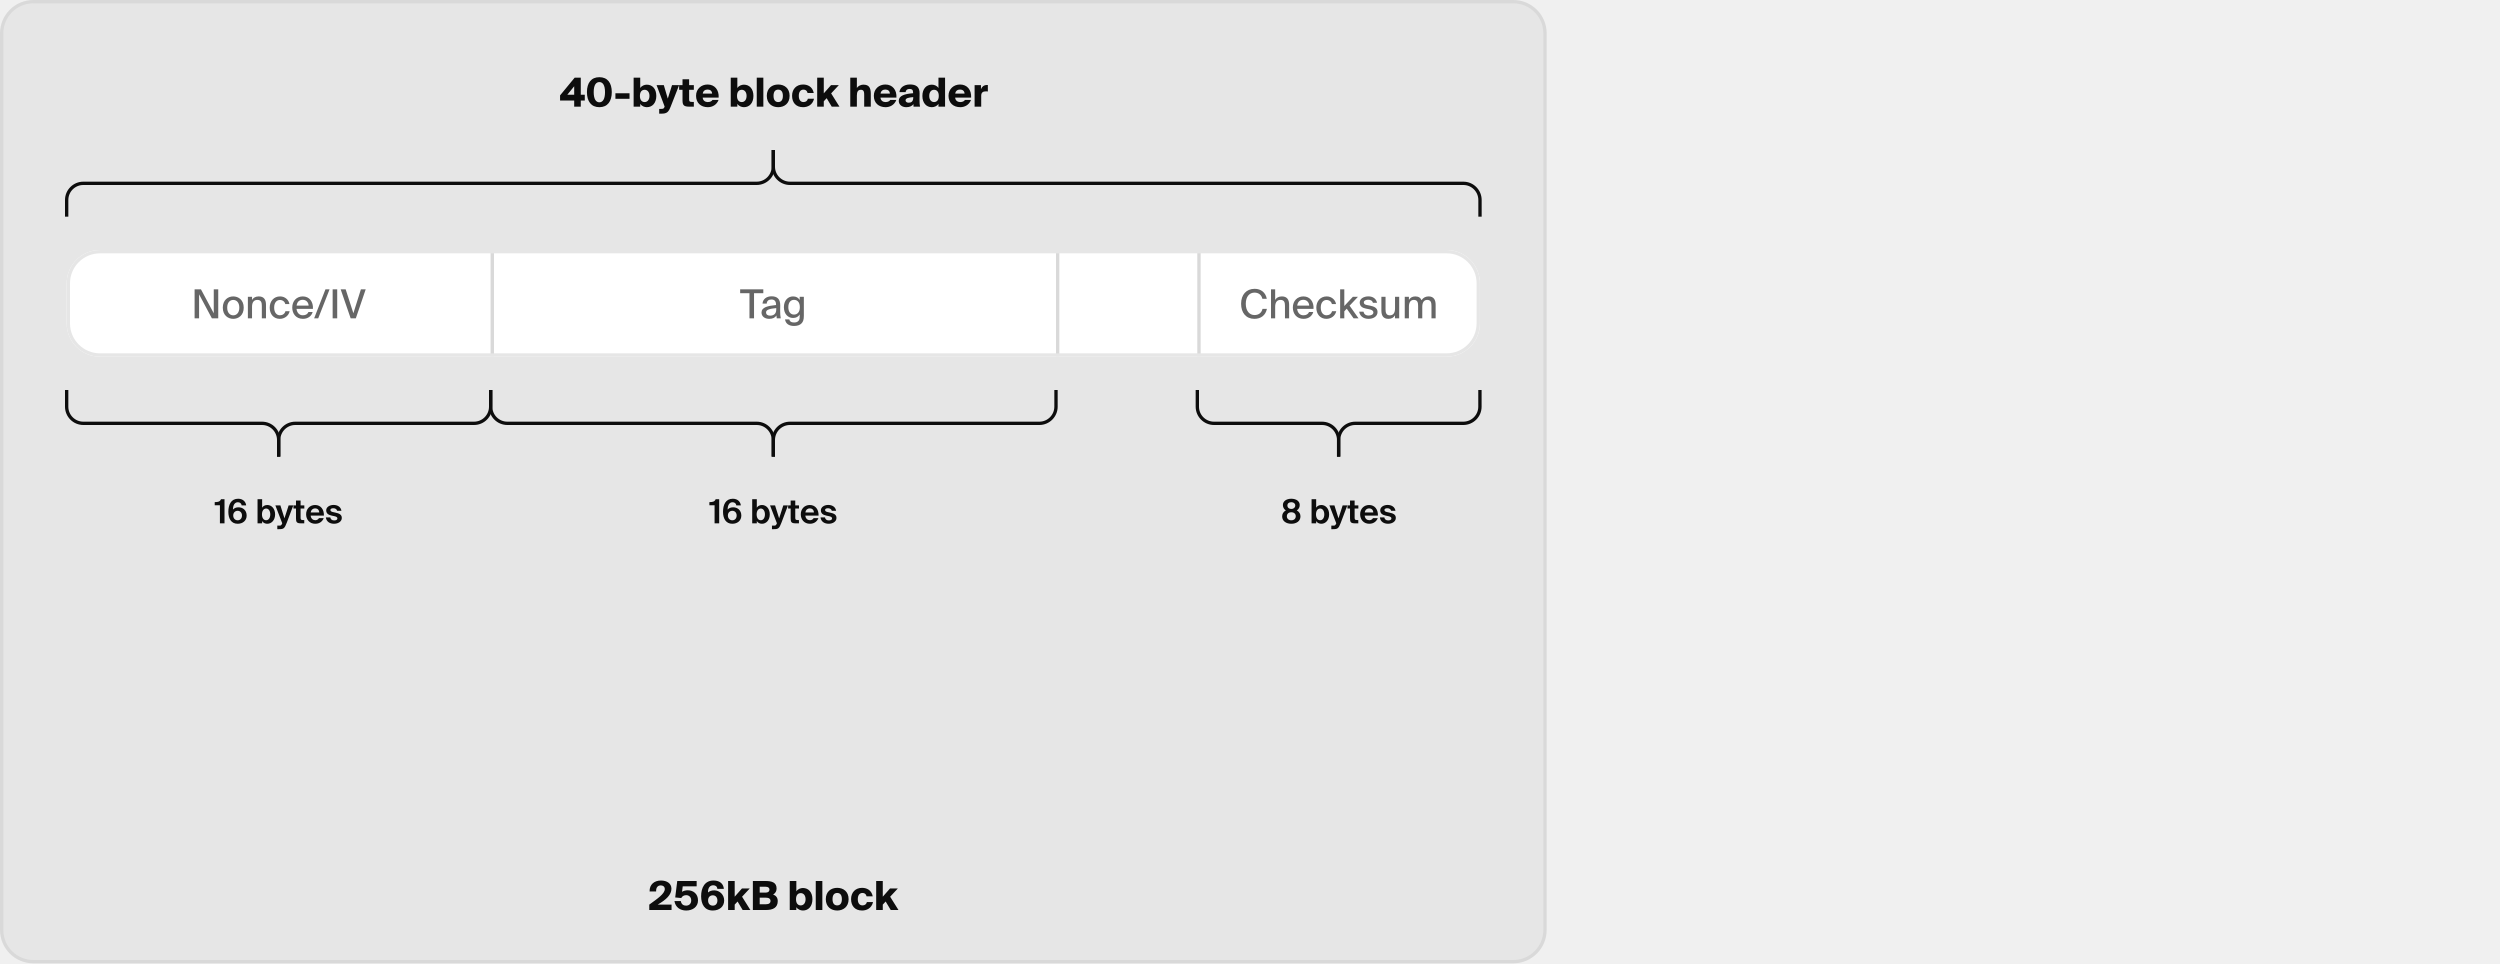
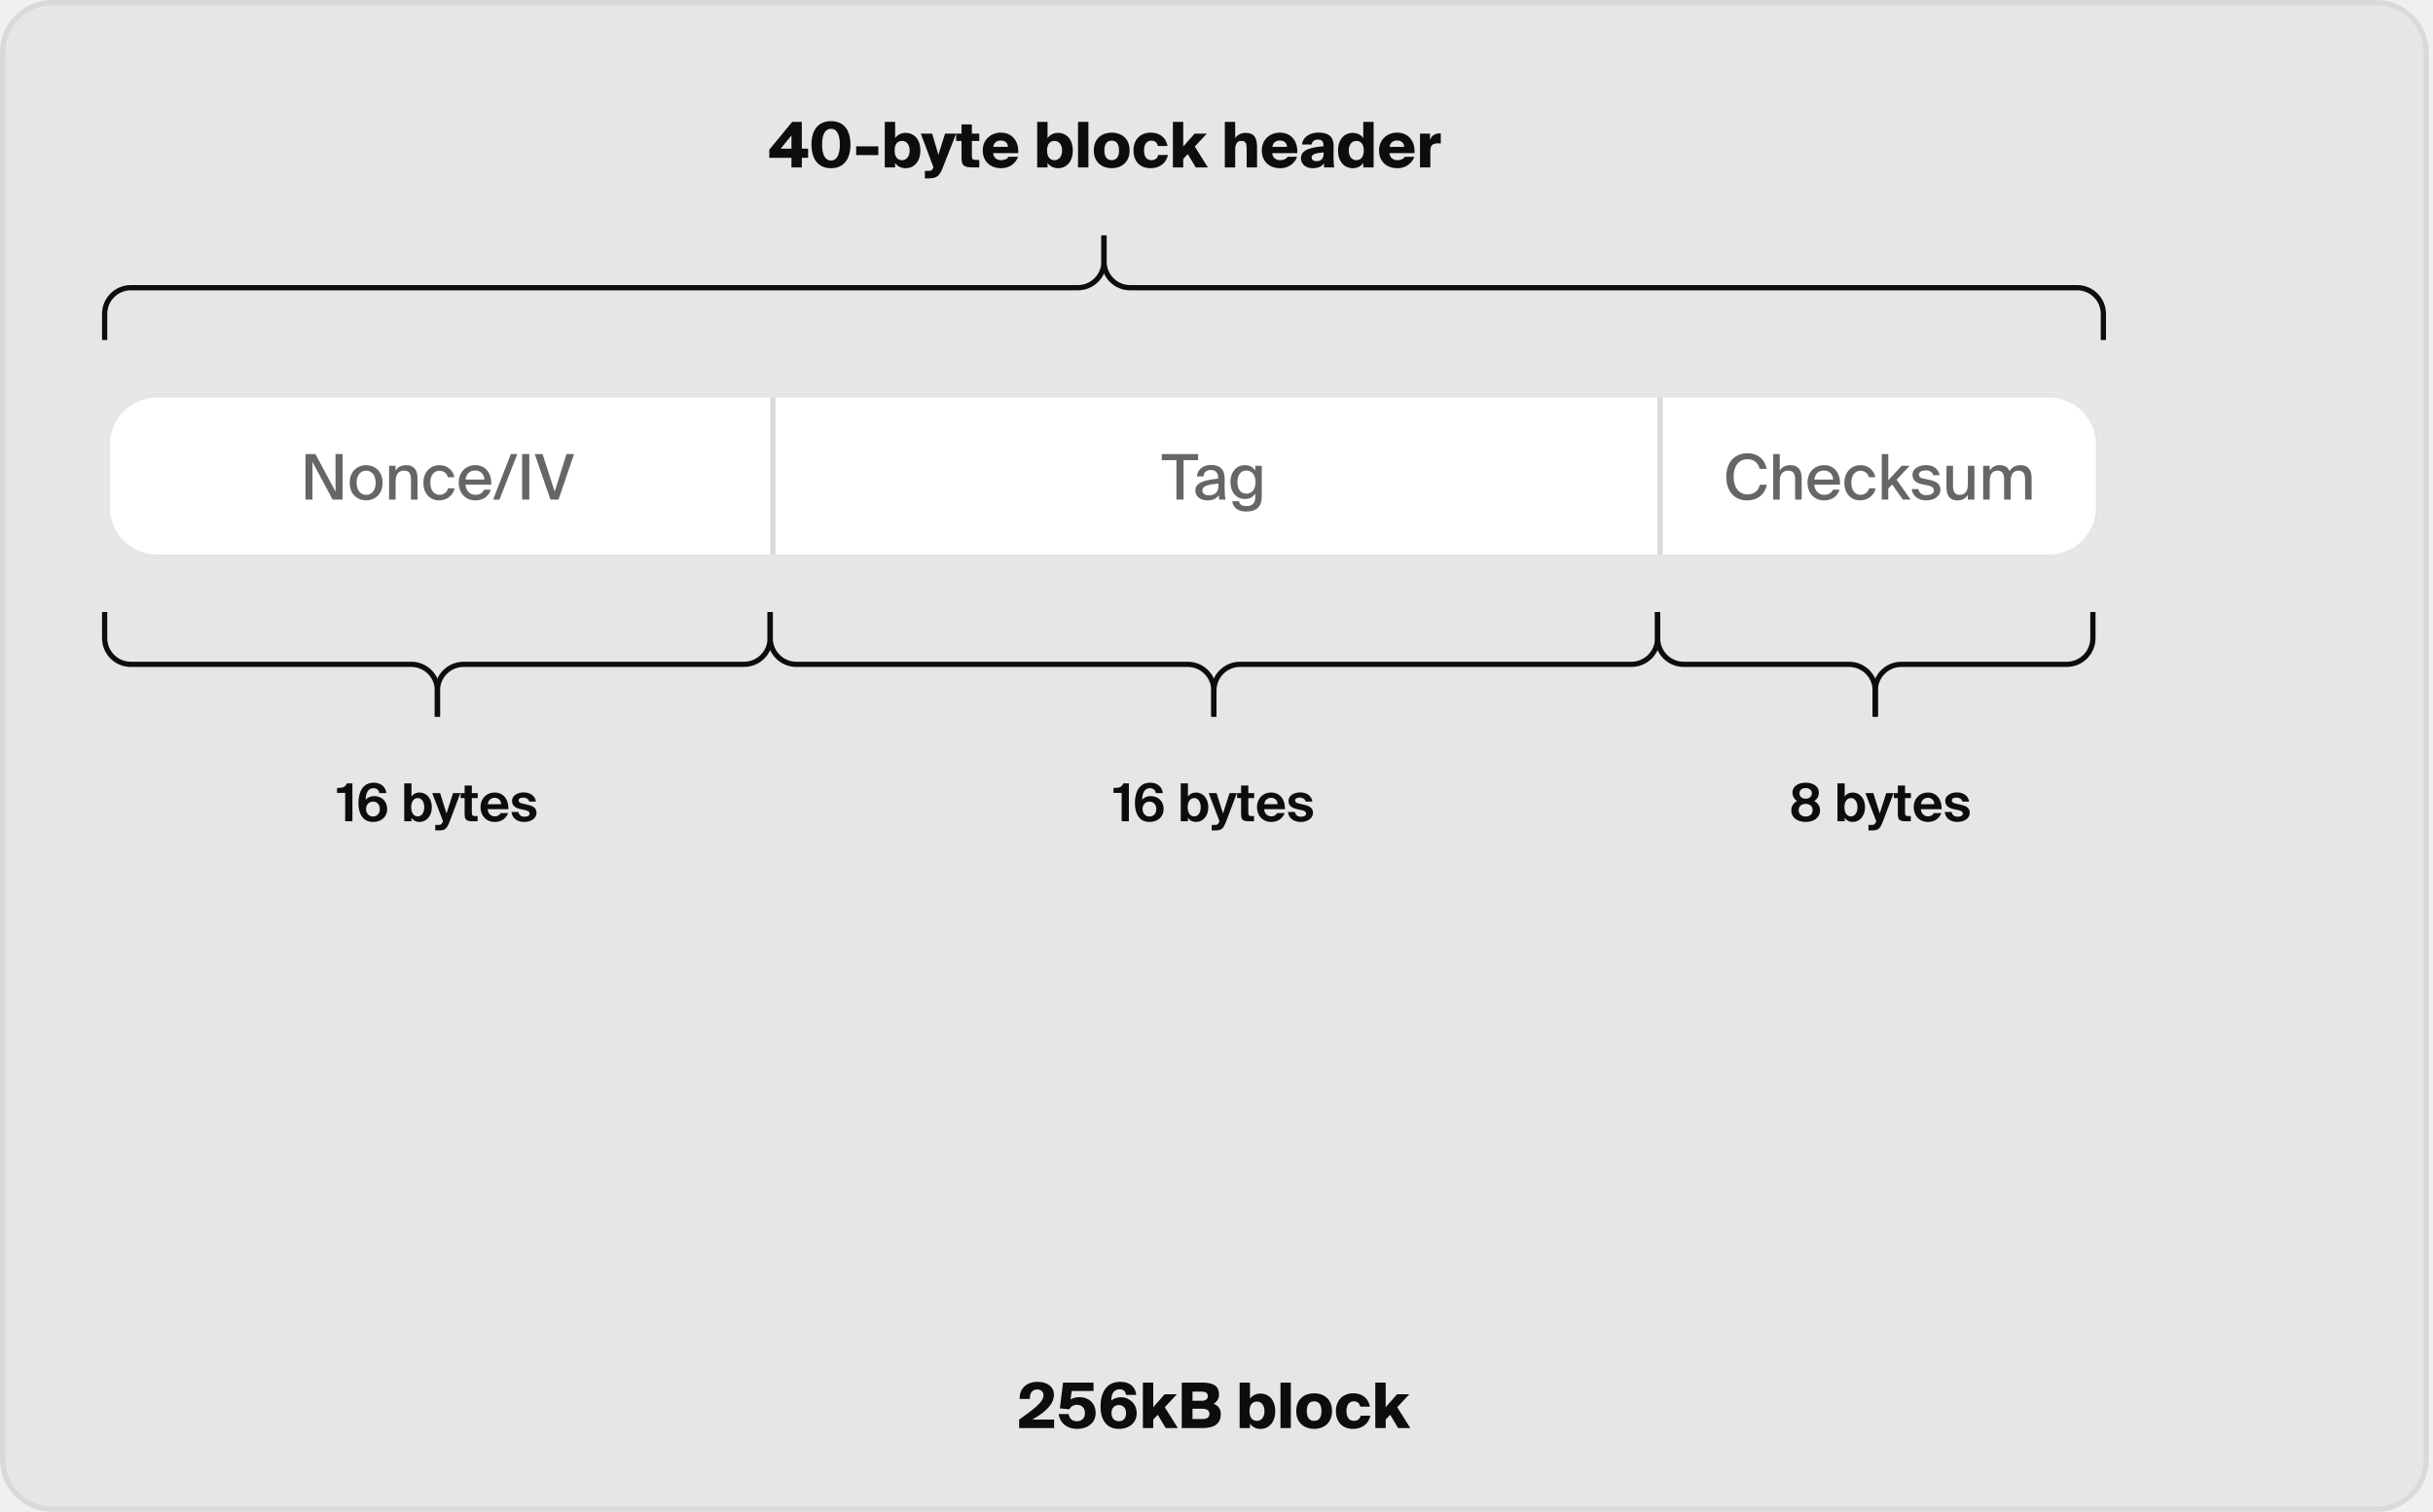
- <svg xmlns="http://www.w3.org/2000/svg" width="750" height="289" viewBox="0 0 750 289" fill="none">
-   <path d="M10 0.5H454C459.247 0.5 463.5 4.753 463.5 10V279C463.5 284.247 459.247 288.5 454 288.5H10C4.753 288.5 0.5 284.247 0.5 279V10C0.5 4.753 4.753 0.5 10 0.5Z" fill="#FAFAFA" />
-   <path d="M10 0.5H454C459.247 0.5 463.5 4.753 463.5 10V279C463.5 284.247 459.247 288.5 454 288.5H10C4.753 288.5 0.5 284.247 0.5 279V10C0.5 4.753 4.753 0.5 10 0.5Z" fill="#E6E6E6" />
-   <path d="M10 0.5H454C459.247 0.5 463.5 4.753 463.5 10V279C463.5 284.247 459.247 288.5 454 288.5H10C4.753 288.5 0.5 284.247 0.5 279V10C0.5 4.753 4.753 0.5 10 0.5Z" stroke="#D9D9D9" />
-   <g clip-path="url(#clip0_10215_21602)">
-     <path d="M172.256 25.88L170.192 28.424H172.256V25.88ZM175.436 28.424V30.164H174.236V32H172.256V30.164H168.02V28.616L172.4 23.3H174.236V28.424H175.436ZM179.814 32.156C177.366 32.156 176.082 30.416 176.082 27.632C176.082 24.86 177.366 23.156 179.814 23.156C182.25 23.156 183.534 24.86 183.534 27.632C183.534 30.416 182.25 32.156 179.814 32.156ZM179.814 30.692C180.822 30.692 181.506 29.744 181.506 27.632C181.506 25.532 180.822 24.62 179.814 24.62C178.794 24.62 178.11 25.532 178.11 27.632C178.11 29.744 178.794 30.692 179.814 30.692ZM188.859 29.648H184.623V27.98H188.859V29.648ZM193.401 26.936C192.621 26.936 191.973 27.44 191.973 28.772C191.973 30.104 192.621 30.62 193.401 30.62C194.193 30.62 194.841 29.972 194.841 28.772C194.841 27.572 194.193 26.936 193.401 26.936ZM192.069 23.3V26.42C192.489 25.712 193.353 25.4 194.049 25.4C195.717 25.4 196.893 26.66 196.893 28.772C196.893 30.884 195.717 32.156 194.049 32.156C193.353 32.156 192.489 31.844 192.069 31.136V32H190.089V23.3H192.069ZM198.391 34.1H197.755V32.672H198.151C198.967 32.672 199.135 32.612 199.327 32.132L199.387 31.964L196.975 25.544H199.147L200.335 29.588L201.607 25.544H203.731L201.199 32C200.551 33.644 200.071 34.1 198.391 34.1ZM204.756 25.544V23.78H206.736V25.544H208.152V26.948H206.736V29.84C206.736 30.452 206.928 30.572 207.588 30.572H208.152V32H206.892C205.296 32 204.756 31.688 204.756 30.188V26.948H203.736V25.544H204.756ZM213.75 29.972H215.574C214.998 31.496 213.642 32.156 212.358 32.156C210.258 32.156 208.818 30.884 208.818 28.736C208.818 26.672 210.39 25.352 212.274 25.352C214.422 25.352 215.73 26.972 215.598 29.276H210.81C210.87 30.188 211.578 30.62 212.298 30.62C213.054 30.62 213.522 30.356 213.75 29.972ZM212.274 26.864C211.566 26.864 210.942 27.224 210.834 28.076H213.63C213.594 27.26 213.03 26.864 212.274 26.864ZM222.534 26.936C221.754 26.936 221.106 27.44 221.106 28.772C221.106 30.104 221.754 30.62 222.534 30.62C223.326 30.62 223.974 29.972 223.974 28.772C223.974 27.572 223.326 26.936 222.534 26.936ZM221.202 23.3V26.42C221.622 25.712 222.486 25.4 223.182 25.4C224.85 25.4 226.026 26.66 226.026 28.772C226.026 30.884 224.85 32.156 223.182 32.156C222.486 32.156 221.622 31.844 221.202 31.136V32H219.222V23.3H221.202ZM229.006 23.3V32H227.026V23.3H229.006ZM233.461 26.888C232.681 26.888 232.057 27.368 232.057 28.748C232.057 30.104 232.657 30.62 233.461 30.62C234.265 30.62 234.865 30.104 234.865 28.748C234.865 27.368 234.241 26.888 233.461 26.888ZM233.461 25.352C235.249 25.352 236.881 26.408 236.881 28.748C236.881 31.088 235.249 32.156 233.461 32.156C231.673 32.156 230.041 31.088 230.041 28.748C230.041 26.408 231.673 25.352 233.461 25.352ZM240.923 25.352C242.267 25.352 243.743 25.964 244.127 27.908H242.279C242.099 27.152 241.631 26.888 241.043 26.888C240.335 26.888 239.639 27.368 239.639 28.748C239.639 30.152 240.335 30.62 241.043 30.62C241.775 30.62 242.219 30.236 242.363 29.624H244.211C243.767 31.544 242.219 32.156 240.923 32.156C238.799 32.156 237.623 30.788 237.623 28.736C237.623 26.684 238.967 25.352 240.923 25.352ZM245.155 23.3H247.135V28.004L249.307 25.544H251.647L249.343 28.016L251.839 32H249.523L247.999 29.456L247.135 30.38V32H245.155V23.3ZM257.061 23.3V26.396C257.349 25.916 258.045 25.4 259.065 25.4C260.721 25.4 261.237 26.372 261.237 28.124V32H259.257V28.616C259.257 27.692 259.233 26.936 258.273 26.936C257.421 26.936 257.061 27.488 257.061 28.688V32H255.081V23.3H257.061ZM267.082 29.972H268.906C268.33 31.496 266.974 32.156 265.69 32.156C263.59 32.156 262.15 30.884 262.15 28.736C262.15 26.672 263.722 25.352 265.606 25.352C267.754 25.352 269.062 26.972 268.93 29.276H264.142C264.202 30.188 264.91 30.62 265.63 30.62C266.386 30.62 266.854 30.356 267.082 29.972ZM265.606 26.864C264.898 26.864 264.274 27.224 264.166 28.076H266.962C266.926 27.26 266.362 26.864 265.606 26.864ZM273.924 27.968V27.716C273.924 26.948 273.552 26.684 272.832 26.684C272.196 26.684 271.764 27.008 271.68 27.632H269.832C269.928 26.42 271.08 25.34 273 25.34C274.86 25.34 275.916 26.096 275.88 28.052L275.856 29.456V30.128C275.856 30.836 275.904 31.592 276 32H274.056L274.032 31.22C273.552 31.904 272.784 32.156 271.86 32.156C270.636 32.156 269.628 31.436 269.628 30.26C269.628 28.676 271.416 28.16 273.924 27.968ZM273.972 29.288V29.132C272.592 29.264 271.668 29.42 271.668 30.116C271.668 30.536 272.064 30.812 272.58 30.812C273.372 30.812 273.972 30.476 273.972 29.288ZM281.54 23.3H283.52V32H281.54V31.136C281.12 31.844 280.256 32.156 279.56 32.156C277.892 32.156 276.716 30.884 276.716 28.772C276.716 26.66 277.892 25.4 279.56 25.4C280.256 25.4 281.12 25.712 281.54 26.42V23.3ZM280.208 26.936C279.416 26.936 278.768 27.572 278.768 28.772C278.768 29.972 279.416 30.62 280.208 30.62C280.988 30.62 281.636 30.104 281.636 28.772C281.636 27.44 280.988 26.936 280.208 26.936ZM289.488 29.972H291.312C290.736 31.496 289.38 32.156 288.096 32.156C285.996 32.156 284.556 30.884 284.556 28.736C284.556 26.672 286.128 25.352 288.012 25.352C290.16 25.352 291.468 26.972 291.336 29.276H286.548C286.608 30.188 287.316 30.62 288.036 30.62C288.792 30.62 289.26 30.356 289.488 29.972ZM288.012 26.864C287.304 26.864 286.68 27.224 286.572 28.076H289.368C289.332 27.26 288.768 26.864 288.012 26.864ZM296.354 25.508V27.44C296.126 27.404 295.994 27.404 295.814 27.404C294.854 27.404 294.362 27.752 294.362 28.76V32H292.382V25.544H294.29V26.768C294.59 26 295.13 25.532 296.054 25.496H296.198C296.258 25.496 296.306 25.496 296.354 25.508Z" fill="#0D0D0D" />
+ <svg xmlns="http://www.w3.org/2000/svg" width="465" height="289" viewBox="0 0 465 289" fill="none">
+   <path d="M10 0.5H454.2C459.447 0.5 463.7 4.753 463.7 10V279C463.7 284.247 459.447 288.5 454.2 288.5H10C4.753 288.5 0.5 284.247 0.5 279V10C0.5 4.753 4.753 0.5 10 0.5Z" fill="#FAFAFA" />
+   <path d="M10 0.5H454.2C459.447 0.5 463.7 4.753 463.7 10V279C463.7 284.247 459.447 288.5 454.2 288.5H10C4.753 288.5 0.5 284.247 0.5 279V10C0.5 4.753 4.753 0.5 10 0.5Z" fill="#E6E6E6" />
+   <path d="M10 0.5H454.2C459.447 0.5 463.7 4.753 463.7 10V279C463.7 284.247 459.447 288.5 454.2 288.5H10C4.753 288.5 0.5 284.247 0.5 279V10C0.5 4.753 4.753 0.5 10 0.5Z" stroke="#D9D9D9" />
+   <g clip-path="url(#clip0_10218_44792)">
+     <path d="M151.266 25.88L149.202 28.424H151.266V25.88ZM154.446 28.424V30.164H153.246V32H151.266V30.164H147.03V28.616L151.41 23.3H153.246V28.424H154.446ZM158.823 32.156C156.375 32.156 155.091 30.416 155.091 27.632C155.091 24.86 156.375 23.156 158.823 23.156C161.259 23.156 162.543 24.86 162.543 27.632C162.543 30.416 161.259 32.156 158.823 32.156ZM158.823 30.692C159.831 30.692 160.515 29.744 160.515 27.632C160.515 25.532 159.831 24.62 158.823 24.62C157.803 24.62 157.119 25.532 157.119 27.632C157.119 29.744 157.803 30.692 158.823 30.692ZM167.869 29.648H163.633V27.98H167.869V29.648ZM172.411 26.936C171.631 26.936 170.983 27.44 170.983 28.772C170.983 30.104 171.631 30.62 172.411 30.62C173.203 30.62 173.851 29.972 173.851 28.772C173.851 27.572 173.203 26.936 172.411 26.936ZM171.079 23.3V26.42C171.499 25.712 172.363 25.4 173.059 25.4C174.727 25.4 175.903 26.66 175.903 28.772C175.903 30.884 174.727 32.156 173.059 32.156C172.363 32.156 171.499 31.844 171.079 31.136V32H169.099V23.3H171.079ZM177.4 34.1H176.764V32.672H177.16C177.976 32.672 178.144 32.612 178.336 32.132L178.396 31.964L175.984 25.544H178.156L179.344 29.588L180.616 25.544H182.74L180.208 32C179.56 33.644 179.08 34.1 177.4 34.1ZM183.766 25.544V23.78H185.746V25.544H187.162V26.948H185.746V29.84C185.746 30.452 185.938 30.572 186.598 30.572H187.162V32H185.902C184.306 32 183.766 31.688 183.766 30.188V26.948H182.746V25.544H183.766ZM192.76 29.972H194.584C194.008 31.496 192.652 32.156 191.368 32.156C189.268 32.156 187.828 30.884 187.828 28.736C187.828 26.672 189.4 25.352 191.284 25.352C193.432 25.352 194.74 26.972 194.608 29.276H189.82C189.88 30.188 190.588 30.62 191.308 30.62C192.064 30.62 192.532 30.356 192.76 29.972ZM191.284 26.864C190.576 26.864 189.952 27.224 189.844 28.076H192.64C192.604 27.26 192.04 26.864 191.284 26.864ZM201.543 26.936C200.763 26.936 200.115 27.44 200.115 28.772C200.115 30.104 200.763 30.62 201.543 30.62C202.335 30.62 202.983 29.972 202.983 28.772C202.983 27.572 202.335 26.936 201.543 26.936ZM200.211 23.3V26.42C200.631 25.712 201.495 25.4 202.191 25.4C203.859 25.4 205.035 26.66 205.035 28.772C205.035 30.884 203.859 32.156 202.191 32.156C201.495 32.156 200.631 31.844 200.211 31.136V32H198.231V23.3H200.211ZM208.016 23.3V32H206.036V23.3H208.016ZM212.471 26.888C211.691 26.888 211.067 27.368 211.067 28.748C211.067 30.104 211.667 30.62 212.471 30.62C213.275 30.62 213.875 30.104 213.875 28.748C213.875 27.368 213.251 26.888 212.471 26.888ZM212.471 25.352C214.259 25.352 215.891 26.408 215.891 28.748C215.891 31.088 214.259 32.156 212.471 32.156C210.683 32.156 209.051 31.088 209.051 28.748C209.051 26.408 210.683 25.352 212.471 25.352ZM219.933 25.352C221.277 25.352 222.753 25.964 223.137 27.908H221.289C221.109 27.152 220.641 26.888 220.053 26.888C219.345 26.888 218.649 27.368 218.649 28.748C218.649 30.152 219.345 30.62 220.053 30.62C220.785 30.62 221.229 30.236 221.373 29.624H223.221C222.777 31.544 221.229 32.156 219.933 32.156C217.809 32.156 216.633 30.788 216.633 28.736C216.633 26.684 217.977 25.352 219.933 25.352ZM224.165 23.3H226.145V28.004L228.317 25.544H230.657L228.353 28.016L230.849 32H228.533L227.009 29.456L226.145 30.38V32H224.165V23.3ZM236.071 23.3V26.396C236.359 25.916 237.055 25.4 238.075 25.4C239.731 25.4 240.247 26.372 240.247 28.124V32H238.267V28.616C238.267 27.692 238.243 26.936 237.283 26.936C236.431 26.936 236.071 27.488 236.071 28.688V32H234.091V23.3H236.071ZM246.092 29.972H247.916C247.34 31.496 245.984 32.156 244.7 32.156C242.6 32.156 241.16 30.884 241.16 28.736C241.16 26.672 242.732 25.352 244.616 25.352C246.764 25.352 248.072 26.972 247.94 29.276H243.152C243.212 30.188 243.92 30.62 244.64 30.62C245.396 30.62 245.864 30.356 246.092 29.972ZM244.616 26.864C243.908 26.864 243.284 27.224 243.176 28.076H245.972C245.936 27.26 245.372 26.864 244.616 26.864ZM252.933 27.968V27.716C252.933 26.948 252.561 26.684 251.841 26.684C251.205 26.684 250.773 27.008 250.689 27.632H248.841C248.937 26.42 250.089 25.34 252.009 25.34C253.869 25.34 254.925 26.096 254.889 28.052L254.865 29.456V30.128C254.865 30.836 254.913 31.592 255.009 32H253.065L253.041 31.22C252.561 31.904 251.793 32.156 250.869 32.156C249.645 32.156 248.637 31.436 248.637 30.26C248.637 28.676 250.425 28.16 252.933 27.968ZM252.981 29.288V29.132C251.601 29.264 250.677 29.42 250.677 30.116C250.677 30.536 251.073 30.812 251.589 30.812C252.381 30.812 252.981 30.476 252.981 29.288ZM260.55 23.3H262.53V32H260.55V31.136C260.13 31.844 259.266 32.156 258.57 32.156C256.902 32.156 255.726 30.884 255.726 28.772C255.726 26.66 256.902 25.4 258.57 25.4C259.266 25.4 260.13 25.712 260.55 26.42V23.3ZM259.218 26.936C258.426 26.936 257.778 27.572 257.778 28.772C257.778 29.972 258.426 30.62 259.218 30.62C259.998 30.62 260.646 30.104 260.646 28.772C260.646 27.44 259.998 26.936 259.218 26.936ZM268.498 29.972H270.322C269.746 31.496 268.39 32.156 267.106 32.156C265.006 32.156 263.566 30.884 263.566 28.736C263.566 26.672 265.138 25.352 267.022 25.352C269.17 25.352 270.478 26.972 270.346 29.276H265.558C265.618 30.188 266.326 30.62 267.046 30.62C267.802 30.62 268.27 30.356 268.498 29.972ZM267.022 26.864C266.314 26.864 265.69 27.224 265.582 28.076H268.378C268.342 27.26 267.778 26.864 267.022 26.864ZM275.364 25.508V27.44C275.136 27.404 275.004 27.404 274.824 27.404C273.864 27.404 273.372 27.752 273.372 28.76V32H271.392V25.544H273.3V26.768C273.6 26 274.14 25.532 275.064 25.496H275.208C275.268 25.496 275.316 25.496 275.364 25.508Z" fill="#0D0D0D" />
  </g>
-   <path d="M444 65V60C444 57.239 441.761 55 439 55L237 55C234.239 55 232 52.761 232 50V45" stroke="#0D0D0D" stroke-miterlimit="10" />
-   <path d="M20 65V60C20 57.239 22.239 55 25 55L227 55C229.761 55 232 52.761 232 50V45" stroke="#0D0D0D" stroke-miterlimit="10" />
-   <g clip-path="url(#clip1_10215_21602)">
+   <path d="M402 65V60C402 57.239 399.761 55 397 55L216 55C213.239 55 211 52.761 211 50V45" stroke="#0D0D0D" stroke-miterlimit="10" />
+   <path d="M20 65V60C20 57.239 22.239 55 25 55L206 55C208.761 55 211 52.761 211 50V45" stroke="#0D0D0D" stroke-miterlimit="10" />
+   <g clip-path="url(#clip1_10218_44792)">
    <rect width="127.2" height="32" transform="translate(20 75)" fill="white" />
    <path d="M65.472 95.5H63.564L59.724 88.3V95.5H58.38V86.8H60.288L64.128 93.988V86.8H65.472V95.5ZM68.16 92.296C68.16 93.88 69.036 94.6 69.972 94.6C70.932 94.6 71.796 93.868 71.796 92.296C71.796 90.7 70.932 89.98 69.972 89.98C69.036 89.98 68.16 90.664 68.16 92.296ZM69.972 88.924C71.508 88.924 73.116 89.956 73.116 92.296C73.116 94.624 71.508 95.656 69.972 95.656C68.448 95.656 66.84 94.624 66.84 92.296C66.84 89.956 68.448 88.924 69.972 88.924ZM75.609 89.044V89.98C75.981 89.344 76.629 88.924 77.638 88.924C79.198 88.924 79.797 89.932 79.797 91.432V95.5H78.549V91.768C78.549 90.844 78.406 89.968 77.218 89.968C76.126 89.968 75.609 90.736 75.609 92.032V95.5H74.362V89.044H75.609ZM84.034 88.924C85.51 88.924 86.638 89.968 86.83 91.228H85.582C85.45 90.496 84.79 89.992 83.974 89.992C83.074 89.992 82.246 90.7 82.246 92.272C82.246 93.868 83.074 94.588 83.974 94.588C84.778 94.588 85.45 94.12 85.63 93.352H86.89C86.626 94.708 85.378 95.656 83.95 95.656C82.078 95.656 80.914 94.24 80.914 92.284C80.914 90.376 82.126 88.924 84.034 88.924ZM90.843 94.588C91.755 94.588 92.259 94.216 92.535 93.604H93.795C93.507 94.672 92.523 95.656 90.891 95.656C88.815 95.656 87.675 94.132 87.675 92.26C87.675 90.256 89.019 88.924 90.855 88.924C92.847 88.924 94.011 90.556 93.879 92.656H88.959C89.091 93.856 89.823 94.588 90.843 94.588ZM90.843 89.944C89.871 89.944 89.163 90.436 88.983 91.672H92.583C92.547 90.724 91.863 89.944 90.843 89.944ZM95.464 95.5H94.24L97.636 86.8H98.872L95.464 95.5ZM101.162 86.8V95.5H99.794V86.8H101.162ZM102.199 86.8H103.699L106.015 93.976L108.271 86.8H109.711L106.747 95.5H105.199L102.199 86.8Z" fill="#666666" />
-     <mask id="path-9-inside-1_10215_21602" fill="white">
+     <mask id="path-9-inside-1_10218_44792" fill="white">
      <path d="M147.2 75H316.8V107H147.2V75Z" />
    </mask>
    <path d="M147.2 75H316.8V107H147.2V75Z" fill="white" />
-     <path d="M147.2 107H148.2V75H147.2H146.2V107H147.2Z" fill="#D9D9D9" mask="url(#path-9-inside-1_10215_21602)" />
+     <path d="M147.2 107H148.2V75H147.2H146.2V107H147.2Z" fill="#D9D9D9" mask="url(#path-9-inside-1_10218_44792)" />
    <path d="M224.841 95.5V87.964H222.045V86.8H228.993V87.964H226.209V95.5H224.841ZM232.87 92.896V92.428C230.866 92.62 229.81 92.908 229.81 93.736C229.81 94.324 230.266 94.696 231.034 94.696C232.054 94.696 232.87 94.18 232.87 92.896ZM230.758 95.656C229.45 95.656 228.454 94.936 228.454 93.76C228.454 92.188 230.314 91.756 232.81 91.504V91.372C232.81 90.232 232.21 89.848 231.418 89.848C230.554 89.848 230.062 90.28 230.014 91.084H228.754C228.85 89.704 229.99 88.888 231.466 88.888C233.134 88.888 234.082 89.692 234.07 91.624C234.07 91.78 234.046 92.896 234.046 93.172C234.046 94.144 234.106 94.924 234.226 95.5H233.026C232.978 95.248 232.954 95.068 232.918 94.648C232.534 95.308 231.814 95.656 230.758 95.656ZM239.907 89.992V89.044H241.155V94.744C241.155 95.932 240.903 96.568 240.459 97.012C239.967 97.528 239.199 97.792 238.203 97.792C236.751 97.792 235.707 97.168 235.503 95.812H236.787C236.919 96.4 237.279 96.748 238.227 96.748C238.815 96.748 239.247 96.592 239.523 96.28C239.775 96.004 239.907 95.68 239.907 95.008V94.324C239.511 94.996 238.875 95.392 237.915 95.392C236.415 95.392 235.167 94.216 235.167 92.152C235.167 90.1 236.415 88.924 237.915 88.924C238.875 88.924 239.511 89.32 239.907 89.992ZM239.955 92.152C239.955 90.616 239.163 89.956 238.203 89.956C237.159 89.956 236.499 90.76 236.499 92.152C236.499 93.556 237.159 94.372 238.203 94.372C239.163 94.372 239.955 93.688 239.955 92.152Z" fill="#666666" />
-     <mask id="path-12-inside-2_10215_21602" fill="white">
-       <path d="M316.8 75H359.2V107H316.8V75Z" />
+     <mask id="path-12-inside-2_10218_44792" fill="white">
+       <path d="M316.8 75H401.58V107H316.8V75Z" />
    </mask>
-     <path d="M316.8 75H359.2V107H316.8V75Z" fill="white" />
-     <path d="M316.8 107H317.8V75H316.8H315.8V107H316.8Z" fill="#D9D9D9" mask="url(#path-12-inside-2_10215_21602)" />
-     <mask id="path-14-inside-3_10215_21602" fill="white">
-       <path d="M359.2 75H443.98V107H359.2V75Z" />
-     </mask>
-     <path d="M359.2 75H443.98V107H359.2V75Z" fill="white" />
-     <path d="M359.2 107H360.2V75H359.2H358.2V107H359.2Z" fill="#D9D9D9" mask="url(#path-14-inside-3_10215_21602)" />
-     <path d="M378.75 92.668H380.07C379.686 94.588 378.258 95.656 376.314 95.656C373.794 95.656 372.33 93.808 372.33 91.132C372.33 88.408 373.902 86.644 376.398 86.644C378.258 86.644 379.686 87.724 380.034 89.632H378.714C378.438 88.492 377.622 87.784 376.338 87.784C374.862 87.784 373.734 88.96 373.734 91.132C373.734 93.28 374.85 94.516 376.35 94.516C377.646 94.516 378.474 93.82 378.75 92.668ZM382.549 86.8V89.98C382.921 89.344 383.569 88.924 384.577 88.924C386.137 88.924 386.737 89.932 386.737 91.432V95.5H385.489V91.768C385.489 90.844 385.345 89.968 384.157 89.968C383.065 89.968 382.549 90.736 382.549 92.032V95.5H381.301V86.8H382.549ZM391.021 94.588C391.933 94.588 392.437 94.216 392.713 93.604H393.973C393.685 94.672 392.701 95.656 391.069 95.656C388.993 95.656 387.853 94.132 387.853 92.26C387.853 90.256 389.197 88.924 391.033 88.924C393.025 88.924 394.189 90.556 394.057 92.656H389.137C389.269 93.856 390.001 94.588 391.021 94.588ZM391.021 89.944C390.049 89.944 389.341 90.436 389.161 91.672H392.761C392.725 90.724 392.041 89.944 391.021 89.944ZM398.016 88.924C399.492 88.924 400.62 89.968 400.812 91.228H399.564C399.432 90.496 398.772 89.992 397.956 89.992C397.056 89.992 396.228 90.7 396.228 92.272C396.228 93.868 397.056 94.588 397.956 94.588C398.76 94.588 399.432 94.12 399.612 93.352H400.872C400.608 94.708 399.36 95.656 397.932 95.656C396.06 95.656 394.896 94.24 394.896 92.284C394.896 90.376 396.108 88.924 398.016 88.924ZM402.043 86.8H403.291V91.804L405.859 89.044H407.383L404.875 91.708L407.563 95.5H406.075L404.023 92.608L403.291 93.388V95.5H402.043V86.8ZM413.115 90.844H411.879C411.699 90.172 411.147 89.92 410.415 89.92C409.803 89.92 409.143 90.172 409.143 90.7C409.143 91.18 409.455 91.372 410.043 91.504L410.967 91.684C412.179 91.936 413.259 92.332 413.259 93.604C413.259 94.912 412.035 95.656 410.547 95.656C408.903 95.656 407.919 94.708 407.763 93.496H409.035C409.215 94.228 409.671 94.66 410.583 94.66C411.399 94.66 412.011 94.324 412.011 93.748C412.011 93.16 411.447 92.908 410.775 92.776L409.803 92.584C408.831 92.392 407.919 91.972 407.919 90.748C407.919 89.608 409.131 88.912 410.535 88.912C411.843 88.912 412.863 89.596 413.115 90.844ZM418.496 95.5V94.588C418.124 95.248 417.5 95.656 416.528 95.656C415.004 95.656 414.416 94.72 414.416 93.148V89.044H415.664V92.812C415.664 93.736 415.82 94.6 416.948 94.6C418.004 94.6 418.508 93.832 418.508 92.548V89.044H419.756V95.5H418.496ZM422.674 92.032V95.5H421.426V89.044H422.674V89.98C423.046 89.344 423.658 88.924 424.582 88.924C425.59 88.924 426.166 89.344 426.454 90.064C426.994 89.248 427.738 88.924 428.59 88.924C430.102 88.924 430.69 89.932 430.69 91.432V95.5H429.442V91.768C429.442 90.844 429.286 89.968 428.17 89.968C427.174 89.968 426.682 90.736 426.682 92.032V95.5H425.434V91.768C425.434 90.844 425.278 89.968 424.162 89.968C423.154 89.968 422.674 90.736 422.674 92.032Z" fill="#666666" />
+     <path d="M316.8 75H401.58V107H316.8V75Z" fill="white" />
+     <path d="M316.8 107H317.8V75H316.8H315.8V107H316.8Z" fill="#D9D9D9" mask="url(#path-12-inside-2_10218_44792)" />
+     <path d="M336.35 92.668H337.67C337.286 94.588 335.858 95.656 333.914 95.656C331.394 95.656 329.93 93.808 329.93 91.132C329.93 88.408 331.502 86.644 333.998 86.644C335.858 86.644 337.286 87.724 337.634 89.632H336.314C336.038 88.492 335.222 87.784 333.938 87.784C332.462 87.784 331.334 88.96 331.334 91.132C331.334 93.28 332.45 94.516 333.95 94.516C335.246 94.516 336.074 93.82 336.35 92.668ZM340.149 86.8V89.98C340.521 89.344 341.169 88.924 342.177 88.924C343.737 88.924 344.337 89.932 344.337 91.432V95.5H343.089V91.768C343.089 90.844 342.945 89.968 341.757 89.968C340.665 89.968 340.149 90.736 340.149 92.032V95.5H338.901V86.8H340.149ZM348.621 94.588C349.533 94.588 350.037 94.216 350.313 93.604H351.573C351.285 94.672 350.301 95.656 348.669 95.656C346.593 95.656 345.453 94.132 345.453 92.26C345.453 90.256 346.797 88.924 348.633 88.924C350.625 88.924 351.789 90.556 351.657 92.656H346.737C346.869 93.856 347.601 94.588 348.621 94.588ZM348.621 89.944C347.649 89.944 346.941 90.436 346.761 91.672H350.361C350.325 90.724 349.641 89.944 348.621 89.944ZM355.616 88.924C357.092 88.924 358.22 89.968 358.412 91.228H357.164C357.032 90.496 356.372 89.992 355.556 89.992C354.656 89.992 353.828 90.7 353.828 92.272C353.828 93.868 354.656 94.588 355.556 94.588C356.36 94.588 357.032 94.12 357.212 93.352H358.472C358.208 94.708 356.96 95.656 355.532 95.656C353.66 95.656 352.496 94.24 352.496 92.284C352.496 90.376 353.708 88.924 355.616 88.924ZM359.643 86.8H360.891V91.804L363.459 89.044H364.983L362.475 91.708L365.163 95.5H363.675L361.623 92.608L360.891 93.388V95.5H359.643V86.8ZM370.715 90.844H369.479C369.299 90.172 368.747 89.92 368.015 89.92C367.403 89.92 366.743 90.172 366.743 90.7C366.743 91.18 367.055 91.372 367.643 91.504L368.567 91.684C369.779 91.936 370.859 92.332 370.859 93.604C370.859 94.912 369.635 95.656 368.147 95.656C366.503 95.656 365.519 94.708 365.363 93.496H366.635C366.815 94.228 367.271 94.66 368.183 94.66C368.999 94.66 369.611 94.324 369.611 93.748C369.611 93.16 369.047 92.908 368.375 92.776L367.403 92.584C366.431 92.392 365.519 91.972 365.519 90.748C365.519 89.608 366.731 88.912 368.135 88.912C369.443 88.912 370.463 89.596 370.715 90.844ZM376.095 95.5V94.588C375.723 95.248 375.099 95.656 374.127 95.656C372.603 95.656 372.015 94.72 372.015 93.148V89.044H373.263V92.812C373.263 93.736 373.419 94.6 374.547 94.6C375.603 94.6 376.107 93.832 376.107 92.548V89.044H377.355V95.5H376.095ZM380.274 92.032V95.5H379.026V89.044H380.274V89.98C380.646 89.344 381.258 88.924 382.182 88.924C383.19 88.924 383.766 89.344 384.054 90.064C384.594 89.248 385.338 88.924 386.19 88.924C387.702 88.924 388.29 89.932 388.29 91.432V95.5H387.042V91.768C387.042 90.844 386.886 89.968 385.77 89.968C384.774 89.968 384.282 90.736 384.282 92.032V95.5H383.034V91.768C383.034 90.844 382.878 89.968 381.762 89.968C380.754 89.968 380.274 90.736 380.274 92.032Z" fill="#666666" />
  </g>
-   <rect x="20.5" y="75.5" width="422.98" height="31" rx="9.5" stroke="#E6E6E6" />
+   <rect x="20.5" y="75.5" width="380.58" height="31" rx="9.5" stroke="#E6E6E6" />
  <path d="M20 117V122C20 124.761 22.239 127 25 127H78.6C81.361 127 83.6 129.239 83.6 132V137" stroke="#0D0D0D" stroke-miterlimit="10" />
  <path d="M147.2 117V122C147.2 124.761 144.962 127 142.2 127H88.6C85.839 127 83.6 129.239 83.6 132V137" stroke="#0D0D0D" stroke-miterlimit="10" />
  <path d="M147.2 117V122C147.2 124.761 149.439 127 152.2 127H227C229.762 127 232 129.239 232 132V137" stroke="#0D0D0D" stroke-miterlimit="10" />
  <path d="M316.8 117V122C316.8 124.761 314.561 127 311.8 127H237C234.238 127 232 129.239 232 132V137" stroke="#0D0D0D" stroke-miterlimit="10" />
-   <path d="M359.2 117V122C359.2 124.761 361.439 127 364.2 127H396.59C399.352 127 401.59 129.239 401.59 132V137" stroke="#0D0D0D" stroke-miterlimit="10" />
-   <path d="M443.98 117V122C443.98 124.761 441.742 127 438.98 127H406.59C403.829 127 401.59 129.239 401.59 132V137" stroke="#0D0D0D" stroke-miterlimit="10" />
-   <g clip-path="url(#clip2_10215_21602)">
+   <path d="M316.8 117V122C316.8 124.761 319.038 127 321.8 127H353.4C356.161 127 358.4 129.239 358.4 132V137" stroke="#0D0D0D" stroke-miterlimit="10" />
+   <path d="M400 117V122C400 124.761 397.761 127 395 127H363.4C360.638 127 358.4 129.239 358.4 132V137" stroke="#0D0D0D" stroke-miterlimit="10" />
+   <g clip-path="url(#clip2_10218_44792)">
    <path d="M67.355 157H65.975V151.58H64.415V150.64C65.455 150.61 65.965 150.54 66.305 149.75H67.355V157ZM69.966 154.65C69.966 155.52 70.536 156.09 71.296 156.09C72.046 156.09 72.596 155.53 72.596 154.65C72.596 153.8 72.046 153.24 71.296 153.24C70.536 153.24 69.966 153.8 69.966 154.65ZM71.356 150.67C70.436 150.67 69.886 151.52 69.886 152.88C70.196 152.49 70.776 152.19 71.536 152.19C72.876 152.19 73.996 153.1 73.996 154.67C73.996 156.16 72.866 157.13 71.296 157.13C69.356 157.13 68.506 155.57 68.506 153.54C68.506 151.46 69.276 149.62 71.446 149.62C73.026 149.62 73.766 150.69 73.846 151.62H72.496C72.426 151.02 71.956 150.67 71.356 150.67ZM79.852 156.07C80.572 156.07 81.082 155.37 81.082 154.32C81.082 153.27 80.572 152.56 79.852 152.56C79.092 152.56 78.592 153.23 78.592 154.31C78.592 155.42 79.092 156.07 79.852 156.07ZM78.642 157H77.262V149.75H78.642V152.31C78.932 151.8 79.512 151.5 80.192 151.5C81.492 151.5 82.532 152.62 82.532 154.31C82.532 156.03 81.472 157.13 80.192 157.13C79.632 157.13 78.992 156.92 78.642 156.32V157ZM83.768 158.75H83.188V157.69H83.708C84.168 157.69 84.368 157.7 84.608 157.13L84.668 156.98L82.608 151.62H84.118L85.338 155.5L86.588 151.62H87.988L86.018 156.84C85.378 158.51 85.108 158.75 83.768 158.75ZM88.799 151.62V150.16H90.179V151.62H91.299V152.57H90.179V155.35C90.179 155.9 90.369 156.01 90.859 156.01H91.279V157H90.269C89.029 157 88.799 156.62 88.799 155.55V152.57H88.039V151.62H88.799ZM97.174 154.69H93.204C93.284 155.61 93.903 156.06 94.564 156.06C94.993 156.06 95.413 155.91 95.694 155.44H97.114C96.823 156.24 96.043 157.13 94.573 157.13C92.844 157.13 91.834 155.84 91.834 154.29C91.834 152.69 92.944 151.5 94.534 151.5C96.194 151.5 97.224 152.79 97.174 154.69ZM94.523 152.51C94.004 152.51 93.334 152.83 93.224 153.74H95.773C95.743 152.83 95.103 152.51 94.523 152.51ZM102.431 153.24H101.141C101.031 152.79 100.631 152.47 99.991 152.47C99.481 152.47 99.121 152.66 99.121 152.99C99.121 153.28 99.331 153.5 99.841 153.61L100.561 153.77C101.631 154.01 102.541 154.28 102.541 155.39C102.541 156.47 101.431 157.13 100.211 157.13C98.891 157.13 97.891 156.45 97.761 155.22H99.091C99.171 155.74 99.531 156.13 100.251 156.13C100.851 156.13 101.221 155.91 101.221 155.52C101.221 155.12 100.811 154.97 100.341 154.86L99.541 154.69C98.531 154.48 97.861 154.06 97.861 153.08C97.861 152.12 98.901 151.48 100.061 151.48C101.181 151.48 102.241 152 102.431 153.24Z" fill="#0D0D0D" />
    <path d="M215.755 157H214.375V151.58H212.815V150.64C213.855 150.61 214.365 150.54 214.705 149.75H215.755V157ZM218.367 154.65C218.367 155.52 218.937 156.09 219.697 156.09C220.447 156.09 220.997 155.53 220.997 154.65C220.997 153.8 220.447 153.24 219.697 153.24C218.937 153.24 218.367 153.8 218.367 154.65ZM219.757 150.67C218.837 150.67 218.287 151.52 218.287 152.88C218.597 152.49 219.177 152.19 219.937 152.19C221.277 152.19 222.397 153.1 222.397 154.67C222.397 156.16 221.267 157.13 219.697 157.13C217.757 157.13 216.907 155.57 216.907 153.54C216.907 151.46 217.677 149.62 219.847 149.62C221.427 149.62 222.167 150.69 222.247 151.62H220.897C220.827 151.02 220.357 150.67 219.757 150.67ZM228.252 156.07C228.972 156.07 229.482 155.37 229.482 154.32C229.482 153.27 228.972 152.56 228.252 152.56C227.492 152.56 226.992 153.23 226.992 154.31C226.992 155.42 227.492 156.07 228.252 156.07ZM227.042 157H225.662V149.75H227.042V152.31C227.332 151.8 227.912 151.5 228.592 151.5C229.892 151.5 230.932 152.62 230.932 154.31C230.932 156.03 229.872 157.13 228.592 157.13C228.032 157.13 227.392 156.92 227.042 156.32V157ZM232.169 158.75H231.589V157.69H232.109C232.569 157.69 232.769 157.7 233.009 157.13L233.069 156.98L231.009 151.62H232.519L233.739 155.5L234.989 151.62H236.389L234.419 156.84C233.779 158.51 233.509 158.75 232.169 158.75ZM237.2 151.62V150.16H238.58V151.62H239.7V152.57H238.58V155.35C238.58 155.9 238.77 156.01 239.26 156.01H239.68V157H238.67C237.43 157 237.2 156.62 237.2 155.55V152.57H236.44V151.62H237.2ZM245.574 154.69H241.604C241.684 155.61 242.304 156.06 242.964 156.06C243.394 156.06 243.814 155.91 244.094 155.44H245.514C245.224 156.24 244.444 157.13 242.974 157.13C241.244 157.13 240.234 155.84 240.234 154.29C240.234 152.69 241.344 151.5 242.934 151.5C244.594 151.5 245.624 152.79 245.574 154.69ZM242.924 152.51C242.404 152.51 241.734 152.83 241.624 153.74H244.174C244.144 152.83 243.504 152.51 242.924 152.51ZM250.832 153.24H249.542C249.432 152.79 249.032 152.47 248.392 152.47C247.882 152.47 247.522 152.66 247.522 152.99C247.522 153.28 247.732 153.5 248.242 153.61L248.962 153.77C250.032 154.01 250.942 154.28 250.942 155.39C250.942 156.47 249.832 157.13 248.612 157.13C247.292 157.13 246.292 156.45 246.162 155.22H247.492C247.572 155.74 247.932 156.13 248.652 156.13C249.252 156.13 249.622 155.91 249.622 155.52C249.622 155.12 249.212 154.97 248.742 154.86L247.942 154.69C246.932 154.48 246.262 154.06 246.262 153.08C246.262 152.12 247.302 151.48 248.462 151.48C249.582 151.48 250.642 152 250.832 153.24Z" fill="#0D0D0D" />
-     <path d="M387.388 149.62C388.928 149.62 389.918 150.41 389.918 151.48C389.918 152.13 389.668 152.73 389.038 153.12C389.848 153.59 390.138 154.22 390.138 154.93C390.138 156.34 388.928 157.13 387.388 157.13C385.868 157.13 384.648 156.34 384.648 154.93C384.648 154.22 384.948 153.57 385.758 153.12C385.158 152.77 384.868 152.13 384.868 151.49C384.868 150.41 385.868 149.62 387.388 149.62ZM387.388 153.68C386.578 153.68 386.058 154.15 386.058 154.87C386.058 155.59 386.578 156.09 387.388 156.09C388.218 156.09 388.728 155.59 388.728 154.87C388.728 154.15 388.218 153.68 387.388 153.68ZM388.578 151.65C388.578 151.05 388.108 150.66 387.388 150.66C386.668 150.66 386.208 151.05 386.208 151.65C386.208 152.25 386.668 152.69 387.388 152.69C388.108 152.69 388.578 152.25 388.578 151.65ZM396.06 156.07C396.78 156.07 397.29 155.37 397.29 154.32C397.29 153.27 396.78 152.56 396.06 152.56C395.3 152.56 394.8 153.23 394.8 154.31C394.8 155.42 395.3 156.07 396.06 156.07ZM394.85 157H393.47V149.75H394.85V152.31C395.14 151.8 395.72 151.5 396.4 151.5C397.7 151.5 398.74 152.62 398.74 154.31C398.74 156.03 397.68 157.13 396.4 157.13C395.84 157.13 395.2 156.92 394.85 156.32V157ZM399.976 158.75H399.396V157.69H399.916C400.376 157.69 400.576 157.7 400.816 157.13L400.876 156.98L398.816 151.62H400.326L401.546 155.5L402.796 151.62H404.196L402.226 156.84C401.586 158.51 401.316 158.75 399.976 158.75ZM405.007 151.62V150.16H406.387V151.62H407.507V152.57H406.387V155.35C406.387 155.9 406.577 156.01 407.067 156.01H407.487V157H406.477C405.237 157 405.007 156.62 405.007 155.55V152.57H404.247V151.62H405.007ZM413.381 154.69H409.411C409.491 155.61 410.111 156.06 410.771 156.06C411.201 156.06 411.621 155.91 411.901 155.44H413.321C413.031 156.24 412.251 157.13 410.781 157.13C409.051 157.13 408.041 155.84 408.041 154.29C408.041 152.69 409.151 151.5 410.741 151.5C412.401 151.5 413.431 152.79 413.381 154.69ZM410.731 152.51C410.211 152.51 409.541 152.83 409.431 153.74H411.981C411.951 152.83 411.311 152.51 410.731 152.51ZM418.639 153.24H417.349C417.239 152.79 416.839 152.47 416.199 152.47C415.689 152.47 415.329 152.66 415.329 152.99C415.329 153.28 415.539 153.5 416.049 153.61L416.769 153.77C417.839 154.01 418.749 154.28 418.749 155.39C418.749 156.47 417.639 157.13 416.419 157.13C415.099 157.13 414.099 156.45 413.969 155.22H415.299C415.379 155.74 415.739 156.13 416.459 156.13C417.059 156.13 417.429 155.91 417.429 155.52C417.429 155.12 417.019 154.97 416.549 154.86L415.749 154.69C414.739 154.48 414.069 154.06 414.069 153.08C414.069 152.12 415.109 151.48 416.269 151.48C417.389 151.48 418.449 152 418.639 153.24Z" fill="#0D0D0D" />
+     <path d="M345.097 149.62C346.637 149.62 347.627 150.41 347.627 151.48C347.627 152.13 347.377 152.73 346.747 153.12C347.557 153.59 347.847 154.22 347.847 154.93C347.847 156.34 346.637 157.13 345.097 157.13C343.577 157.13 342.357 156.34 342.357 154.93C342.357 154.22 342.657 153.57 343.467 153.12C342.867 152.77 342.577 152.13 342.577 151.49C342.577 150.41 343.577 149.62 345.097 149.62ZM345.097 153.68C344.287 153.68 343.767 154.15 343.767 154.87C343.767 155.59 344.287 156.09 345.097 156.09C345.927 156.09 346.437 155.59 346.437 154.87C346.437 154.15 345.927 153.68 345.097 153.68ZM346.287 151.65C346.287 151.05 345.817 150.66 345.097 150.66C344.377 150.66 343.917 151.05 343.917 151.65C343.917 152.25 344.377 152.69 345.097 152.69C345.817 152.69 346.287 152.25 346.287 151.65ZM353.77 156.07C354.49 156.07 355 155.37 355 154.32C355 153.27 354.49 152.56 353.77 152.56C353.01 152.56 352.51 153.23 352.51 154.31C352.51 155.42 353.01 156.07 353.77 156.07ZM352.56 157H351.18V149.75H352.56V152.31C352.85 151.8 353.43 151.5 354.11 151.5C355.41 151.5 356.45 152.62 356.45 154.31C356.45 156.03 355.39 157.13 354.11 157.13C353.55 157.13 352.91 156.92 352.56 156.32V157ZM357.686 158.75H357.106V157.69H357.626C358.086 157.69 358.286 157.7 358.526 157.13L358.586 156.98L356.526 151.62H358.036L359.256 155.5L360.506 151.62H361.906L359.936 156.84C359.296 158.51 359.026 158.75 357.686 158.75ZM362.717 151.62V150.16H364.097V151.62H365.217V152.57H364.097V155.35C364.097 155.9 364.287 156.01 364.777 156.01H365.197V157H364.187C362.947 157 362.717 156.62 362.717 155.55V152.57H361.957V151.62H362.717ZM371.091 154.69H367.121C367.201 155.61 367.821 156.06 368.481 156.06C368.911 156.06 369.331 155.91 369.611 155.44H371.031C370.741 156.24 369.961 157.13 368.491 157.13C366.761 157.13 365.751 155.84 365.751 154.29C365.751 152.69 366.861 151.5 368.451 151.5C370.111 151.5 371.141 152.79 371.091 154.69ZM368.441 152.51C367.921 152.51 367.251 152.83 367.141 153.74H369.691C369.661 152.83 369.021 152.51 368.441 152.51ZM376.349 153.24H375.059C374.949 152.79 374.549 152.47 373.909 152.47C373.399 152.47 373.039 152.66 373.039 152.99C373.039 153.28 373.249 153.5 373.759 153.61L374.479 153.77C375.549 154.01 376.459 154.28 376.459 155.39C376.459 156.47 375.349 157.13 374.129 157.13C372.809 157.13 371.809 156.45 371.679 155.22H373.009C373.089 155.74 373.449 156.13 374.169 156.13C374.769 156.13 375.139 155.91 375.139 155.52C375.139 155.12 374.729 154.97 374.259 154.86L373.459 154.69C372.449 154.48 371.779 154.06 371.779 153.08C371.779 152.12 372.819 151.48 373.979 151.48C375.099 151.48 376.159 152 376.349 153.24Z" fill="#0D0D0D" />
  </g>
  <path d="M198.286 264.156C200.11 264.156 201.43 265.056 201.43 266.604C201.43 268.428 199.87 269.904 197.302 271.38H201.466V273H194.782V271.38C197.122 269.676 199.438 268.152 199.438 266.724C199.438 265.968 198.886 265.62 198.226 265.62C197.53 265.62 196.774 266.04 196.834 267.432H194.878C194.818 265.368 196.27 264.156 198.286 264.156ZM205.826 271.692C206.702 271.692 207.362 271.14 207.362 270.132C207.362 269.064 206.63 268.548 205.862 268.548C205.178 268.548 204.674 268.848 204.374 269.412L202.562 269.232L203.174 264.3H208.994V265.908H204.818L204.614 267.54C205.034 267.252 205.73 267.084 206.342 267.084C207.914 267.084 209.402 268.104 209.402 270.12C209.402 272.112 207.758 273.156 205.85 273.156C204.05 273.156 202.622 272.172 202.334 270.324H204.242C204.422 271.332 205.058 271.692 205.826 271.692ZM212.425 270.144C212.425 271.092 212.977 271.692 213.841 271.692C214.705 271.692 215.221 271.092 215.221 270.144C215.221 269.232 214.705 268.596 213.841 268.596C212.977 268.596 212.425 269.184 212.425 270.144ZM213.961 265.584C213.049 265.584 212.365 266.268 212.401 267.744C212.833 267.36 213.409 267.108 214.273 267.108C215.845 267.108 217.249 268.368 217.249 270.144C217.249 271.98 215.821 273.156 213.841 273.156C211.369 273.156 210.337 271.272 210.337 268.86C210.337 266.316 211.417 264.156 214.069 264.156C216.085 264.156 217.057 265.284 217.153 266.664H215.209C215.113 265.848 214.585 265.584 213.961 265.584ZM218.429 264.3H220.409V269.004L222.581 266.544H224.921L222.617 269.016L225.113 273H222.797L221.273 270.456L220.409 271.38V273H218.429V264.3ZM225.86 273V264.3H229.652C231.56 264.3 232.976 264.732 232.976 266.556C232.976 267.36 232.616 267.948 231.944 268.368C232.76 268.656 233.324 269.268 233.324 270.324C233.324 272.28 231.92 273 229.808 273H225.86ZM227.912 269.304V271.272H229.832C230.708 271.272 231.152 270.9 231.152 270.288C231.152 269.676 230.708 269.304 229.832 269.304H227.912ZM227.912 266.028V267.78H229.724C230.444 267.78 230.84 267.432 230.84 266.892C230.84 266.352 230.444 266.028 229.724 266.028H227.912ZM240.233 267.936C239.453 267.936 238.805 268.44 238.805 269.772C238.805 271.104 239.453 271.62 240.233 271.62C241.025 271.62 241.673 270.972 241.673 269.772C241.673 268.572 241.025 267.936 240.233 267.936ZM238.901 264.3V267.42C239.321 266.712 240.185 266.4 240.881 266.4C242.549 266.4 243.725 267.66 243.725 269.772C243.725 271.884 242.549 273.156 240.881 273.156C240.185 273.156 239.321 272.844 238.901 272.136V273H236.921V264.3H238.901ZM246.706 264.3V273H244.726V264.3H246.706ZM251.16 267.888C250.38 267.888 249.756 268.368 249.756 269.748C249.756 271.104 250.356 271.62 251.16 271.62C251.964 271.62 252.564 271.104 252.564 269.748C252.564 268.368 251.94 267.888 251.16 267.888ZM251.16 266.352C252.948 266.352 254.58 267.408 254.58 269.748C254.58 272.088 252.948 273.156 251.16 273.156C249.372 273.156 247.74 272.088 247.74 269.748C247.74 267.408 249.372 266.352 251.16 266.352ZM258.622 266.352C259.966 266.352 261.442 266.964 261.826 268.908H259.978C259.798 268.152 259.33 267.888 258.742 267.888C258.034 267.888 257.338 268.368 257.338 269.748C257.338 271.152 258.034 271.62 258.742 271.62C259.474 271.62 259.918 271.236 260.062 270.624H261.91C261.466 272.544 259.918 273.156 258.622 273.156C256.498 273.156 255.322 271.788 255.322 269.736C255.322 267.684 256.666 266.352 258.622 266.352ZM262.854 264.3H264.834V269.004L267.006 266.544H269.346L267.042 269.016L269.538 273H267.222L265.698 270.456L264.834 271.38V273H262.854V264.3Z" fill="#0D0D0D" />
  <defs>
-     <clipPath id="clip0_10215_21602">
-       <rect x="20" y="20" width="424" height="15" rx="7.5" fill="white" />
+     <clipPath id="clip0_10218_44792">
+       <rect x="20" y="20" width="382" height="15" rx="7.5" fill="white" />
    </clipPath>
-     <clipPath id="clip1_10215_21602">
-       <rect x="20" y="75" width="423.98" height="32" rx="10" fill="white" />
+     <clipPath id="clip1_10218_44792">
+       <rect x="20" y="75" width="381.58" height="32" rx="10" fill="white" />
    </clipPath>
-     <clipPath id="clip2_10215_21602">
-       <rect x="20" y="147" width="424" height="12" rx="6" fill="white" />
+     <clipPath id="clip2_10218_44792">
+       <rect x="20" y="147" width="424.2" height="12" rx="6" fill="white" />
    </clipPath>
  </defs>
</svg>
